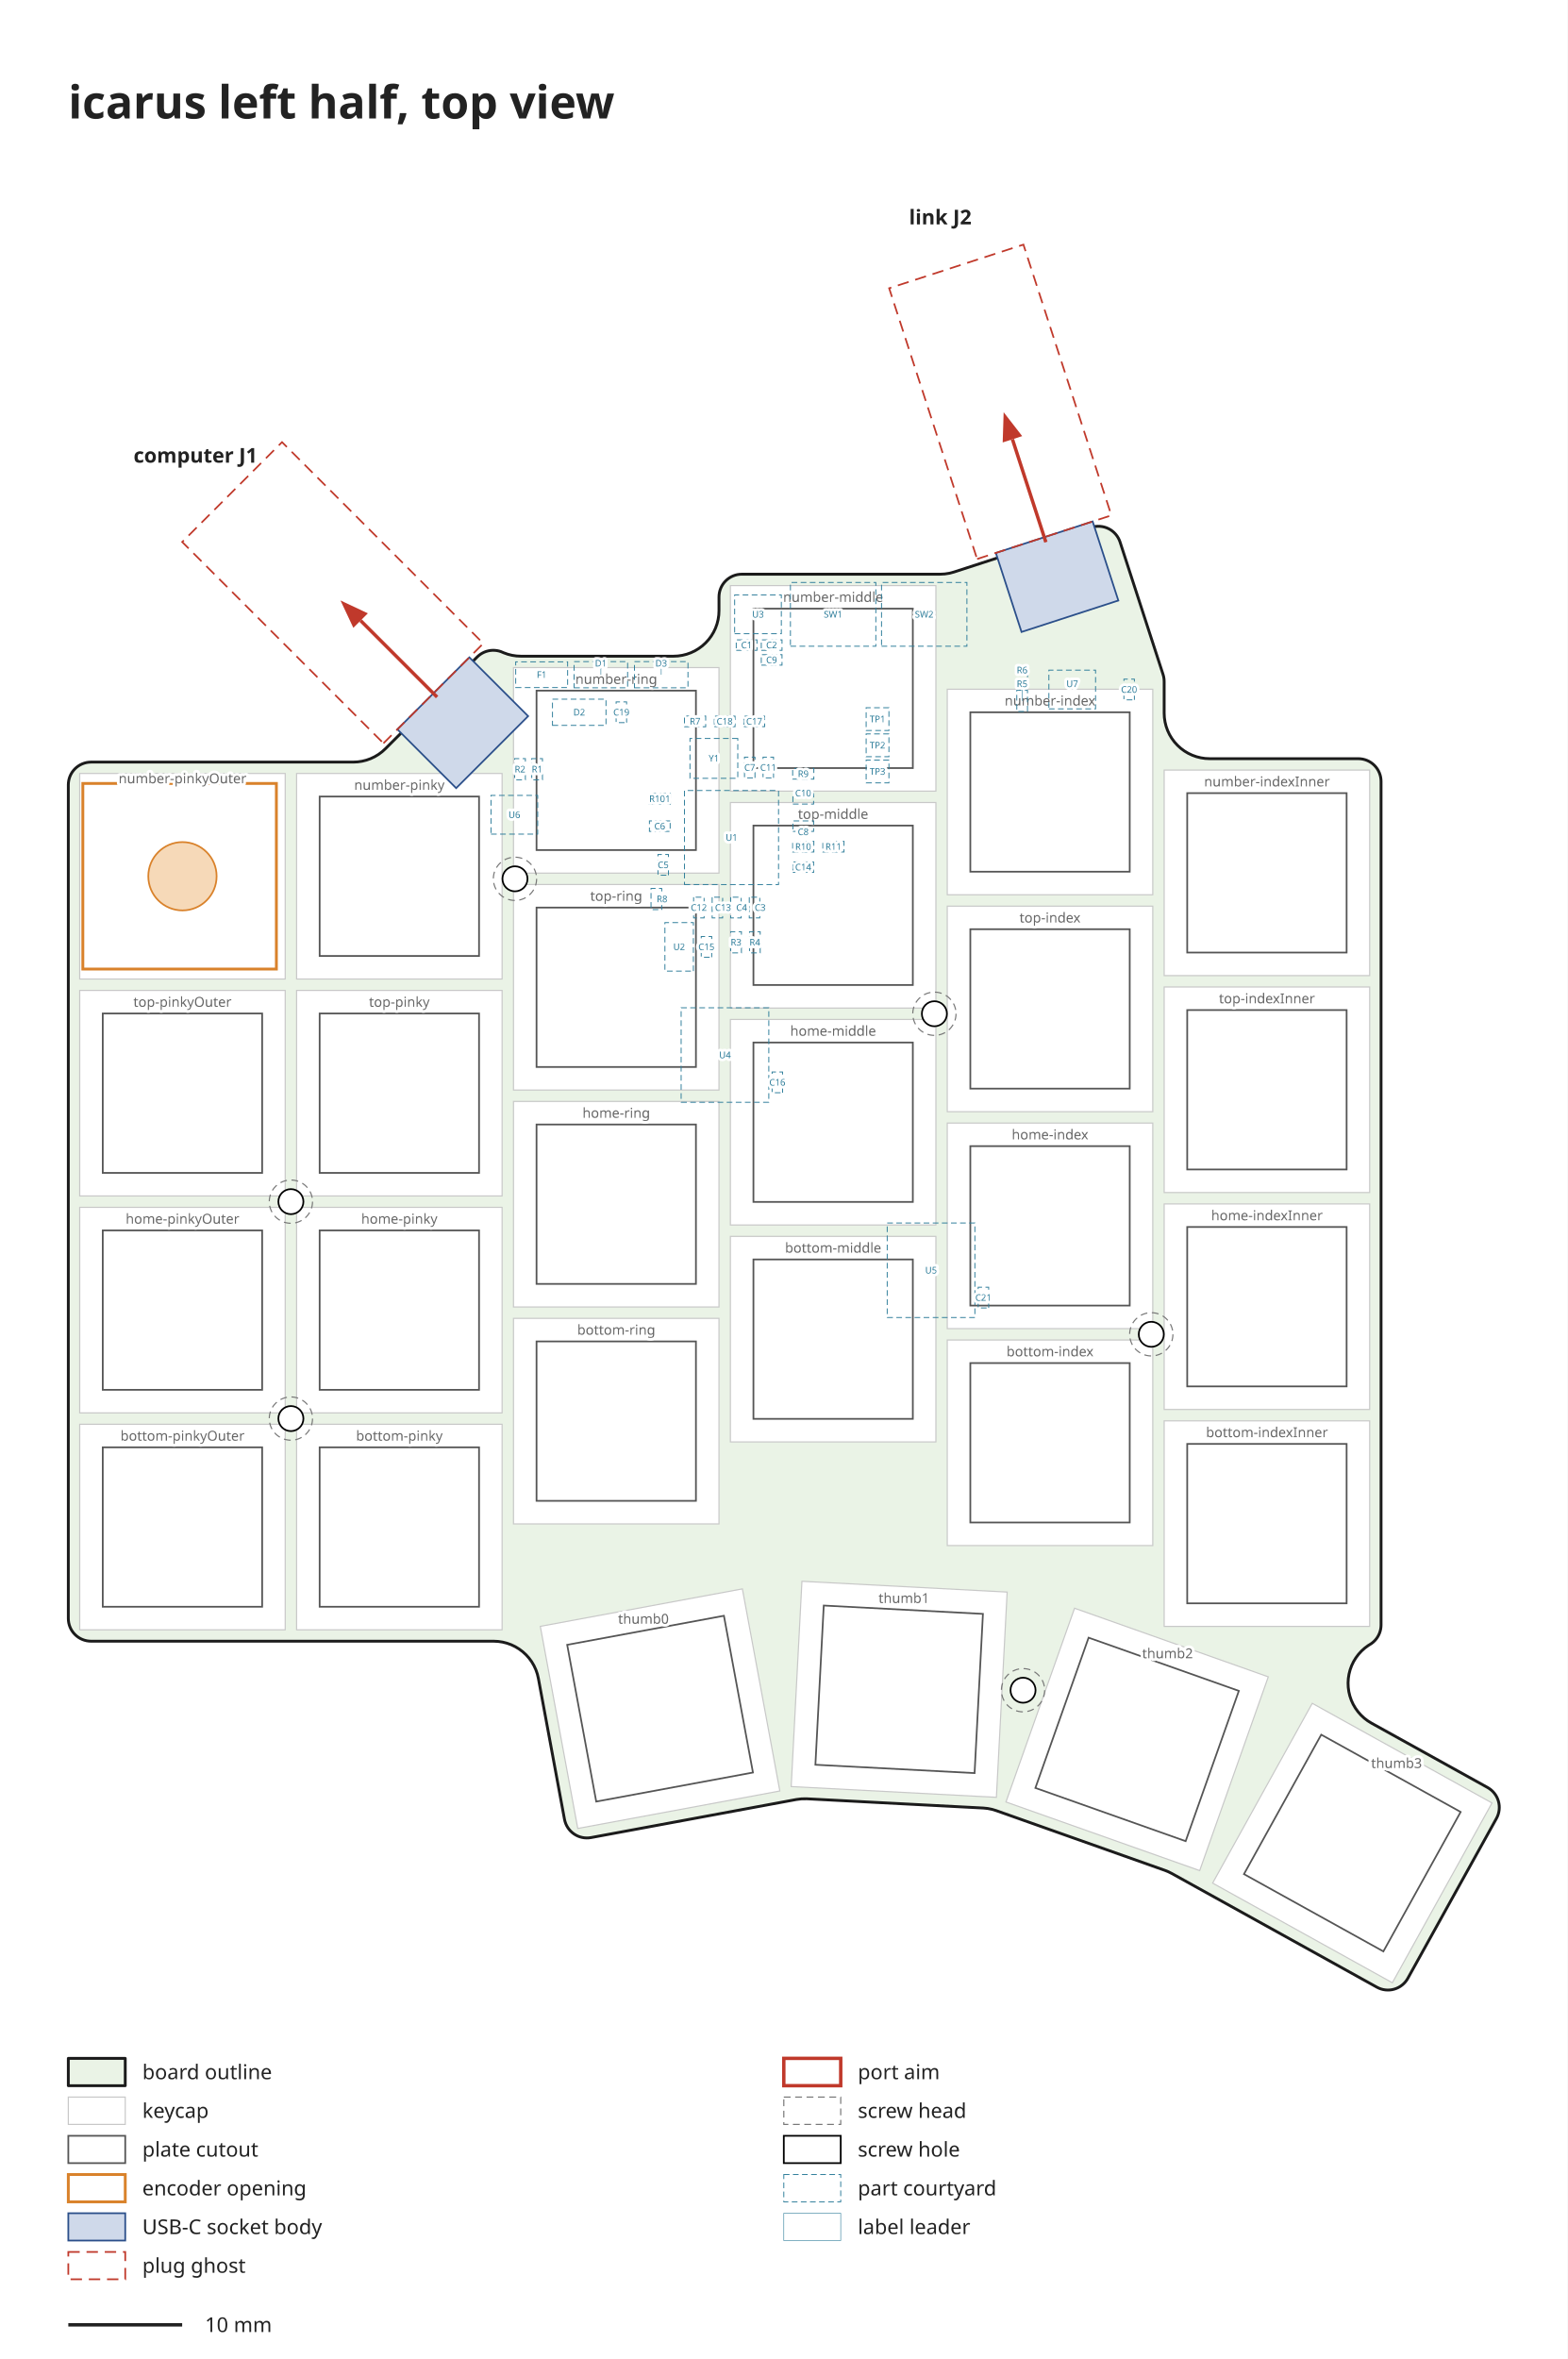
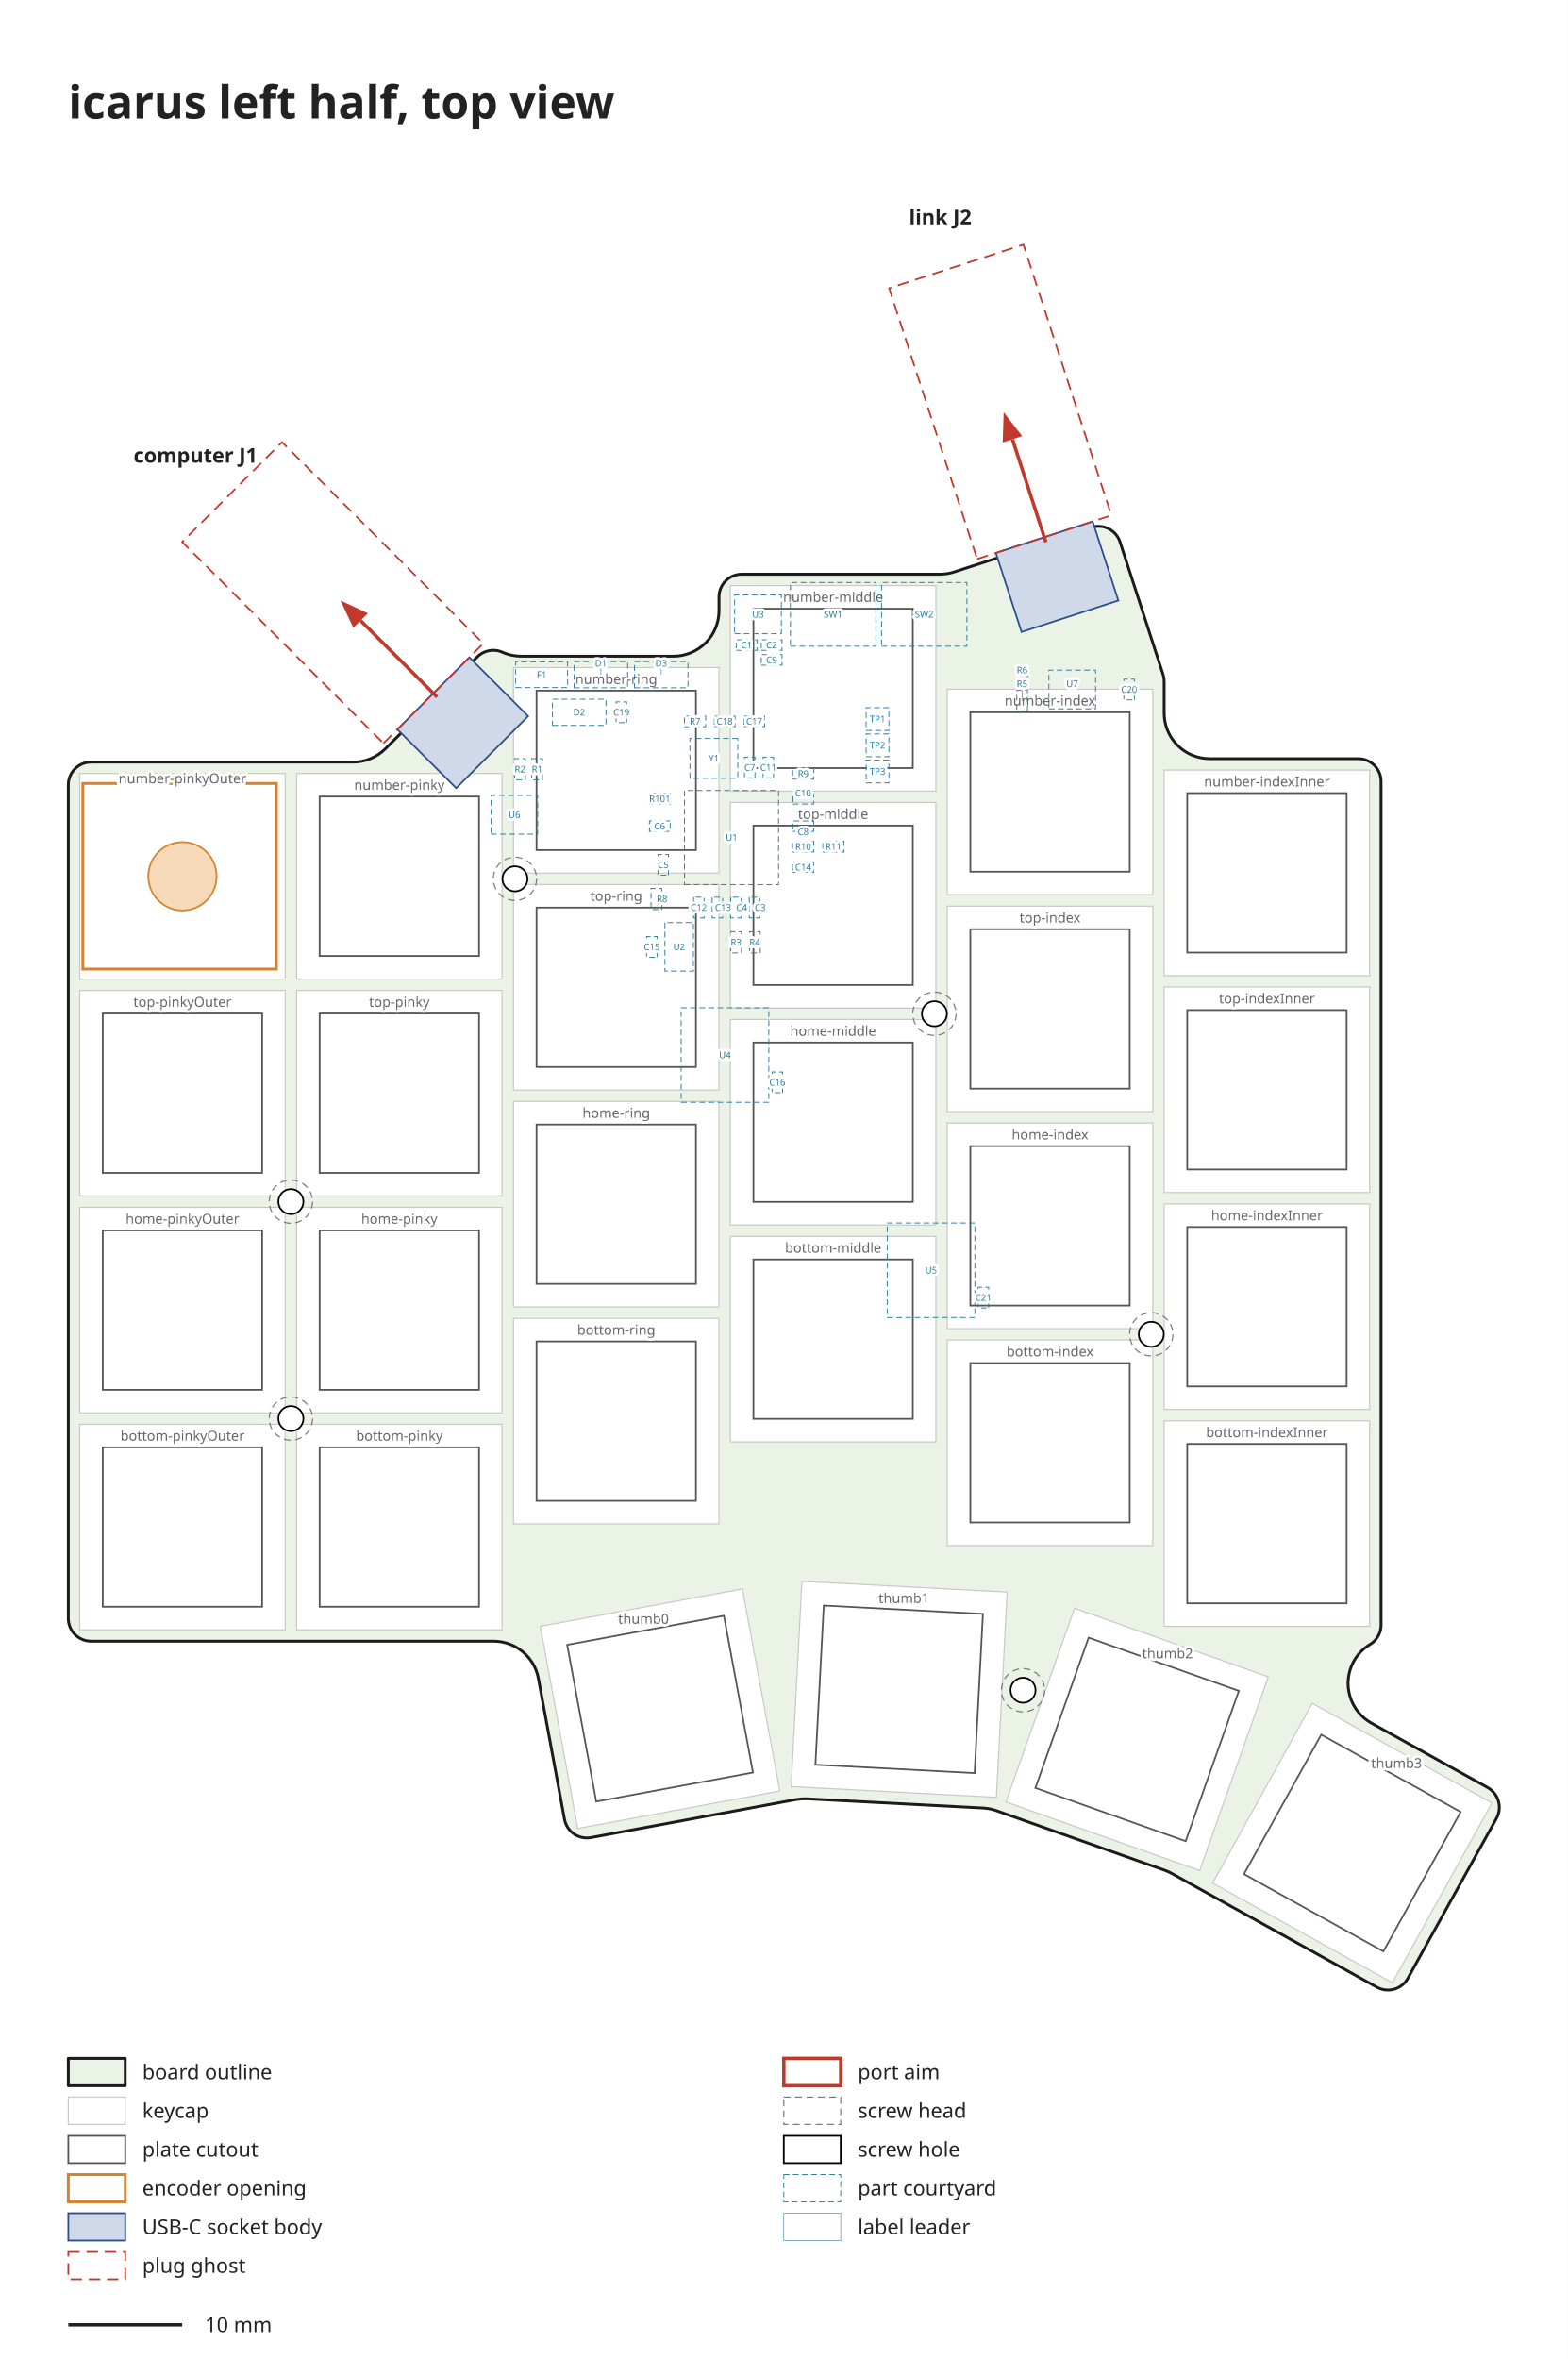
<svg xmlns="http://www.w3.org/2000/svg" width="1101.474" height="1657.277" viewBox="-73.175 -98.55 137.684 207.16">
  <style>
text {font-family:sans-serif;fill:#222}
.board {fill:#eaf3e6;stroke:#1b1b1b;stroke-width:0.25;stroke-linejoin:round}
.keycap {fill:#fff;stroke:#c8c8c8;stroke-width:0.1}
.cutout {fill:none;stroke:#555;stroke-width:0.15}
.knob {stroke:#d9822b;stroke-width:0.25}
.shaft {fill:#f6d9b8;stroke:#d9822b;stroke-width:0.15}
.hole {fill:#fff;stroke:#000;stroke-width:0.15}
.head {fill:none;stroke:#777;stroke-width:0.1;stroke-dasharray:0.6 0.4}
.socket {fill:#cfd9ea;stroke:#2b4f8a;stroke-width:0.15}
.plug {fill:none;stroke:#c0392b;stroke-width:0.15;stroke-dasharray:1 0.6}
.arrow {fill:none;stroke:#c0392b;stroke-width:0.3}
.arrowhead {fill:#c0392b;stroke:none}
.part {fill:none;stroke:#2e7d9a;stroke-width:0.08;stroke-dasharray:0.5 0.3}
.reference {fill:none;stroke:#777;stroke-width:0.15;stroke-dasharray:1.5 1}
.radius {fill:none;stroke:#bbb;stroke-width:0.15;stroke-dasharray:2 1}
.leader {fill:none;stroke:#2e7d9a;stroke-width:0.05}
.dim {fill:none;stroke:#0a7d3e;stroke-width:0.12}
.frame {fill:none;stroke:#999;stroke-width:0.15}
.layer {stroke:#333;stroke-width:0.08}
.layer-plate {fill:#dbeaf7}
.layer-pcb {fill:#e6f2e0}
.layer-part {fill:#cfd9ea}
.layer-cover {fill:#e9e0f2}
.layer-stem {fill:#f3e3c4}
+ .layer-mask {fill:#f4f4f4}
+ .layer-copper {fill:#e0a060}
+ .layer-plane {fill:#b5651d}
+ .layer-dielectric {fill:#e6f2e0}
.mark {font-size:1.2px;fill:#666;paint-order:stroke;stroke:#fff;stroke-width:0.5;stroke-linejoin:round}
.ref {font-size:0.8px;fill:#2e7d9a;paint-order:stroke;stroke:#fff;stroke-width:0.5;stroke-linejoin:round}
.label {font-size:1.8px;font-weight:bold;paint-order:stroke;stroke:#fff;stroke-width:0.5;stroke-linejoin:round}
.dim-text {font-size:1.4px;fill:#0a7d3e;paint-order:stroke;stroke:#fff;stroke-width:0.5;stroke-linejoin:round}
.note {font-size:1.8px}
.title {font-size:4px;font-weight:bold}
.legend {font-size:1.8px}
.bar {stroke:#222;stroke-width:0.3}
</style>
  <rect id="background" x="-73.175" y="-98.55" width="137.684" height="207.16" fill="#fff" />
  <text id="title" class="title" x="-67.175" y="-89.55" dy="0.35em" text-anchor="start">icarus left half, top view</text>
  <polygon id="outline" class="board" points="-65.175,-31.625 -65.371,-31.615 -65.565,-31.587 -65.756,-31.539 -65.94,-31.473 -66.118,-31.389 -66.286,-31.288 -66.444,-31.171 -66.589,-31.039 -66.721,-30.894 -66.838,-30.736 -66.939,-30.568 -67.023,-30.39 -67.089,-30.206 -67.137,-30.015 -67.165,-29.821 -67.175,-29.625 -67.175,43.575 -67.165,43.771 -67.137,43.965 -67.089,44.156 -67.023,44.34 -66.939,44.518 -66.838,44.686 -66.721,44.844 -66.589,44.989 -66.444,45.121 -66.286,45.238 -66.118,45.339 -65.94,45.423 -65.756,45.489 -65.565,45.537 -65.371,45.565 -65.175,45.575 -29.821,45.575 -29.425,45.595 -29.033,45.653 -28.649,45.751 -28.276,45.885 -27.919,46.056 -27.58,46.262 -27.263,46.5 -26.971,46.768 -26.707,47.063 -26.474,47.384 -26.274,47.726 -26.108,48.086 -25.979,48.461 -25.888,48.846 -23.595,61.218 -23.549,61.408 -23.486,61.594 -23.404,61.773 -23.305,61.942 -23.191,62.102 -23.061,62.249 -22.917,62.382 -22.761,62.501 -22.594,62.604 -22.418,62.691 -22.234,62.759 -22.044,62.809 -21.85,62.841 -21.654,62.853 -21.458,62.846 -21.264,62.82 -3.226,59.476 -2.758,59.418 -2.287,59.415 13.191,60.226 13.573,60.265 13.95,60.34 14.317,60.45 29.131,65.696 29.438,65.819 29.735,65.968 47.759,75.959 47.935,76.045 48.118,76.114 48.308,76.165 48.502,76.197 48.698,76.209 48.894,76.203 49.088,76.177 49.279,76.132 49.465,76.069 49.644,75.987 49.814,75.889 49.973,75.775 50.121,75.645 50.255,75.502 50.374,75.346 50.477,75.179 58.259,61.141 58.345,60.965 58.414,60.782 58.465,60.592 58.497,60.398 58.509,60.202 58.503,60.006 58.477,59.812 58.432,59.62 58.369,59.435 58.288,59.256 58.189,59.086 58.075,58.927 57.945,58.779 57.802,58.645 57.646,58.526 57.479,58.422 47.288,52.773 46.956,52.568 46.646,52.331 46.361,52.065 46.102,51.772 45.874,51.456 45.677,51.119 45.514,50.764 45.387,50.395 45.296,50.015 45.243,49.629 45.227,49.239 45.25,48.849 45.31,48.464 45.408,48.086 45.542,47.719 45.711,47.367 45.914,47.034 46.148,46.722 46.411,46.434 46.702,46.173 47.016,45.942 47.148,45.863 47.305,45.76 47.451,45.642 47.586,45.511 47.708,45.368 47.815,45.214 47.908,45.05 47.985,44.879 48.046,44.701 48.09,44.518 48.116,44.332 48.125,44.145 48.125,-29.925 48.115,-30.121 48.087,-30.315 48.039,-30.506 47.973,-30.69 47.889,-30.868 47.788,-31.036 47.671,-31.194 47.539,-31.339 47.394,-31.471 47.236,-31.588 47.068,-31.689 46.89,-31.773 46.706,-31.839 46.515,-31.887 46.321,-31.915 46.125,-31.925 33.075,-31.925 32.683,-31.944 32.295,-32.002 31.914,-32.097 31.544,-32.23 31.189,-32.397 30.853,-32.599 30.537,-32.833 30.247,-33.097 29.983,-33.387 29.749,-33.703 29.547,-34.039 29.38,-34.394 29.247,-34.764 29.152,-35.145 29.094,-35.533 29.075,-35.925 29.075,-38.708 29.064,-38.917 29.031,-39.124 28.977,-39.326 25.2,-50.953 25.13,-51.136 25.042,-51.312 24.938,-51.478 24.818,-51.633 24.684,-51.776 24.536,-51.905 24.376,-52.019 24.205,-52.117 24.026,-52.197 23.84,-52.259 23.649,-52.303 23.454,-52.328 23.258,-52.334 23.062,-52.321 22.869,-52.288 22.679,-52.237 10.627,-48.321 10.223,-48.212 9.81,-48.147 9.392,-48.125 -8.025,-48.125 -8.221,-48.115 -8.415,-48.087 -8.606,-48.039 -8.79,-47.973 -8.968,-47.889 -9.136,-47.788 -9.294,-47.671 -9.439,-47.539 -9.571,-47.394 -9.688,-47.236 -9.789,-47.068 -9.873,-46.89 -9.939,-46.706 -9.987,-46.515 -10.015,-46.321 -10.025,-46.125 -10.025,-44.925 -10.044,-44.533 -10.102,-44.145 -10.197,-43.764 -10.329,-43.394 -10.497,-43.039 -10.699,-42.703 -10.933,-42.387 -11.197,-42.097 -11.487,-41.833 -11.803,-41.599 -12.139,-41.397 -12.494,-41.23 -12.864,-41.097 -13.245,-41.002 -13.633,-40.944 -14.025,-40.925 -27.418,-40.925 -27.81,-40.944 -28.198,-41.002 -28.579,-41.097 -28.949,-41.23 -28.995,-41.251 -29.169,-41.324 -29.349,-41.38 -29.534,-41.418 -29.721,-41.439 -29.91,-41.442 -30.098,-41.428 -30.284,-41.395 -30.466,-41.346 -30.643,-41.279 -30.812,-41.196 -30.973,-41.098 -31.124,-40.984 -31.264,-40.857 -39.325,-32.797 -39.616,-32.533 -39.931,-32.299 -40.268,-32.097 -40.622,-31.93 -40.992,-31.797 -41.373,-31.702 -41.761,-31.644 -42.153,-31.625" />
  <polygon class="keycap" points="-66.175,-30.625 -48.125,-30.625 -48.125,-12.575 -66.175,-12.575" />
  <polygon class="keycap" points="-66.175,-11.575 -48.125,-11.575 -48.125,6.475 -66.175,6.475" />
  <polygon class="keycap" points="-66.175,7.475 -48.125,7.475 -48.125,25.525 -66.175,25.525" />
  <polygon class="keycap" points="-66.175,26.525 -48.125,26.525 -48.125,44.575 -66.175,44.575" />
  <polygon class="keycap" points="-47.125,-30.625 -29.075,-30.625 -29.075,-12.575 -47.125,-12.575" />
  <polygon class="keycap" points="-47.125,-11.575 -29.075,-11.575 -29.075,6.475 -47.125,6.475" />
  <polygon class="keycap" points="-47.125,7.475 -29.075,7.475 -29.075,25.525 -47.125,25.525" />
  <polygon class="keycap" points="-47.125,26.525 -29.075,26.525 -29.075,44.575 -47.125,44.575" />
  <polygon class="keycap" points="-28.075,-39.925 -10.025,-39.925 -10.025,-21.875 -28.075,-21.875" />
  <polygon class="keycap" points="-28.075,-20.875 -10.025,-20.875 -10.025,-2.825 -28.075,-2.825" />
  <polygon class="keycap" points="-28.075,-1.825 -10.025,-1.825 -10.025,16.225 -28.075,16.225" />
  <polygon class="keycap" points="-28.075,17.225 -10.025,17.225 -10.025,35.275 -28.075,35.275" />
  <polygon class="keycap" points="-9.025,-47.125 9.025,-47.125 9.025,-29.075 -9.025,-29.075" />
  <polygon class="keycap" points="-9.025,-28.075 9.025,-28.075 9.025,-10.025 -9.025,-10.025" />
  <polygon class="keycap" points="-9.025,-9.025 9.025,-9.025 9.025,9.025 -9.025,9.025" />
  <polygon class="keycap" points="-9.025,10.025 9.025,10.025 9.025,28.075 -9.025,28.075" />
  <polygon class="keycap" points="10.025,-38.025 28.075,-38.025 28.075,-19.975 10.025,-19.975" />
  <polygon class="keycap" points="10.025,-18.975 28.075,-18.975 28.075,-0.925 10.025,-0.925" />
  <polygon class="keycap" points="10.025,0.075 28.075,0.075 28.075,18.125 10.025,18.125" />
  <polygon class="keycap" points="10.025,19.125 28.075,19.125 28.075,37.175 10.025,37.175" />
  <polygon class="keycap" points="29.075,-30.925 47.125,-30.925 47.125,-12.875 29.075,-12.875" />
  <polygon class="keycap" points="29.075,-11.875 47.125,-11.875 47.125,6.175 29.075,6.175" />
  <polygon class="keycap" points="29.075,7.175 47.125,7.175 47.125,25.225 29.075,25.225" />
  <polygon class="keycap" points="29.075,26.225 47.125,26.225 47.125,44.275 29.075,44.275" />
  <polygon class="keycap" points="-25.719,44.271 -7.971,40.981 -4.681,58.729 -22.429,62.019" />
  <polygon class="keycap" points="-2.74,40.315 15.285,41.26 14.34,59.285 -3.685,58.34" />
  <polygon class="keycap" points="21.205,42.68 38.22,48.705 32.195,65.72 15.18,59.695" />
  <polygon class="keycap" points="42.082,51.031 57.869,59.782 49.118,75.569 33.331,66.818" />
  <polygon id="cutout-number-pinkyOuter" class="cutout knob" points="-65.9,-29.75 -48.9,-29.75 -48.9,-13.45 -65.9,-13.45" />
  <circle id="shaft" class="shaft" cx="-57.15" cy="-21.6" r="3" />
  <polygon id="cutout-top-pinkyOuter" class="cutout" points="-64.15,-9.55 -50.15,-9.55 -50.15,4.45 -64.15,4.45" />
  <polygon id="cutout-home-pinkyOuter" class="cutout" points="-64.15,9.5 -50.15,9.5 -50.15,23.5 -64.15,23.5" />
  <polygon id="cutout-bottom-pinkyOuter" class="cutout" points="-64.15,28.55 -50.15,28.55 -50.15,42.55 -64.15,42.55" />
  <polygon id="cutout-number-pinky" class="cutout" points="-45.1,-28.6 -31.1,-28.6 -31.1,-14.6 -45.1,-14.6" />
  <polygon id="cutout-top-pinky" class="cutout" points="-45.1,-9.55 -31.1,-9.55 -31.1,4.45 -45.1,4.45" />
  <polygon id="cutout-home-pinky" class="cutout" points="-45.1,9.5 -31.1,9.5 -31.1,23.5 -45.1,23.5" />
  <polygon id="cutout-bottom-pinky" class="cutout" points="-45.1,28.55 -31.1,28.55 -31.1,42.55 -45.1,42.55" />
  <polygon id="cutout-number-ring" class="cutout" points="-26.05,-37.9 -12.05,-37.9 -12.05,-23.9 -26.05,-23.9" />
  <polygon id="cutout-top-ring" class="cutout" points="-26.05,-18.85 -12.05,-18.85 -12.05,-4.85 -26.05,-4.85" />
  <polygon id="cutout-home-ring" class="cutout" points="-26.05,0.2 -12.05,0.2 -12.05,14.2 -26.05,14.2" />
  <polygon id="cutout-bottom-ring" class="cutout" points="-26.05,19.25 -12.05,19.25 -12.05,33.25 -26.05,33.25" />
  <polygon id="cutout-number-middle" class="cutout" points="-7,-45.1 7,-45.1 7,-31.1 -7,-31.1" />
  <polygon id="cutout-top-middle" class="cutout" points="-7,-26.05 7,-26.05 7,-12.05 -7,-12.05" />
  <polygon id="cutout-home-middle" class="cutout" points="-7,-7 7,-7 7,7 -7,7" />
  <polygon id="cutout-bottom-middle" class="cutout" points="-7,12.05 7,12.05 7,26.05 -7,26.05" />
  <polygon id="cutout-number-index" class="cutout" points="12.05,-36 26.05,-36 26.05,-22 12.05,-22" />
  <polygon id="cutout-top-index" class="cutout" points="12.05,-16.95 26.05,-16.95 26.05,-2.95 12.05,-2.95" />
  <polygon id="cutout-home-index" class="cutout" points="12.05,2.1 26.05,2.1 26.05,16.1 12.05,16.1" />
  <polygon id="cutout-bottom-index" class="cutout" points="12.05,21.15 26.05,21.15 26.05,35.15 12.05,35.15" />
  <polygon id="cutout-number-indexInner" class="cutout" points="31.1,-28.9 45.1,-28.9 45.1,-14.9 31.1,-14.9" />
  <polygon id="cutout-top-indexInner" class="cutout" points="31.1,-9.85 45.1,-9.85 45.1,4.15 31.1,4.15" />
  <polygon id="cutout-home-indexInner" class="cutout" points="31.1,9.2 45.1,9.2 45.1,23.2 31.1,23.2" />
  <polygon id="cutout-bottom-indexInner" class="cutout" points="31.1,28.25 45.1,28.25 45.1,42.25 31.1,42.25" />
  <polygon id="cutout-thumb0" class="cutout" points="-23.358,45.893 -9.593,43.342 -7.042,57.107 -20.807,59.658" />
  <polygon id="cutout-thumb1" class="cutout" points="-0.824,42.443 13.157,43.176 12.424,57.157 -1.557,56.424" />
  <polygon id="cutout-thumb2" class="cutout" points="22.438,45.265 35.635,49.938 30.962,63.135 17.765,58.462" />
  <polygon id="cutout-thumb3" class="cutout" points="42.871,53.784 55.116,60.571 48.329,72.816 36.084,66.029" />
  <text class="mark" x="-57.15" y="-30.188" dy="0.35em" text-anchor="middle">number-pinkyOuter</text>
  <text class="mark" x="-57.15" y="-10.562" dy="0.35em" text-anchor="middle">top-pinkyOuter</text>
  <text class="mark" x="-57.15" y="8.488" dy="0.35em" text-anchor="middle">home-pinkyOuter</text>
  <text class="mark" x="-57.15" y="27.538" dy="0.35em" text-anchor="middle">bottom-pinkyOuter</text>
  <text class="mark" x="-38.1" y="-29.613" dy="0.35em" text-anchor="middle">number-pinky</text>
  <text class="mark" x="-38.1" y="-10.562" dy="0.35em" text-anchor="middle">top-pinky</text>
  <text class="mark" x="-38.1" y="8.488" dy="0.35em" text-anchor="middle">home-pinky</text>
  <text class="mark" x="-38.1" y="27.538" dy="0.35em" text-anchor="middle">bottom-pinky</text>
  <text class="mark" x="-19.05" y="-38.913" dy="0.35em" text-anchor="middle">number-ring</text>
  <text class="mark" x="-19.05" y="-19.863" dy="0.35em" text-anchor="middle">top-ring</text>
  <text class="mark" x="-19.05" y="-0.812" dy="0.35em" text-anchor="middle">home-ring</text>
  <text class="mark" x="-19.05" y="18.238" dy="0.35em" text-anchor="middle">bottom-ring</text>
  <text class="mark" x="0" y="-46.112" dy="0.35em" text-anchor="middle">number-middle</text>
  <text class="mark" x="0" y="-27.062" dy="0.35em" text-anchor="middle">top-middle</text>
  <text class="mark" x="0" y="-8.012" dy="0.35em" text-anchor="middle">home-middle</text>
  <text class="mark" x="0" y="11.037" dy="0.35em" text-anchor="middle">bottom-middle</text>
  <text class="mark" x="19.05" y="-37.013" dy="0.35em" text-anchor="middle">number-index</text>
  <text class="mark" x="19.05" y="-17.962" dy="0.35em" text-anchor="middle">top-index</text>
  <text class="mark" x="19.05" y="1.087" dy="0.35em" text-anchor="middle">home-index</text>
  <text class="mark" x="19.05" y="20.137" dy="0.35em" text-anchor="middle">bottom-index</text>
  <text class="mark" x="38.1" y="-29.913" dy="0.35em" text-anchor="middle">number-indexInner</text>
  <text class="mark" x="38.1" y="-10.863" dy="0.35em" text-anchor="middle">top-indexInner</text>
  <text class="mark" x="38.1" y="8.188" dy="0.35em" text-anchor="middle">home-indexInner</text>
  <text class="mark" x="38.1" y="27.238" dy="0.35em" text-anchor="middle">bottom-indexInner</text>
  <text class="mark" x="-16.66" y="43.622" dy="0.35em" text-anchor="middle">thumb0</text>
  <text class="mark" x="6.219" y="41.798" dy="0.35em" text-anchor="middle">thumb1</text>
  <text class="mark" x="29.375" y="46.647" dy="0.35em" text-anchor="middle">thumb2</text>
  <text class="mark" x="49.484" y="56.292" dy="0.35em" text-anchor="middle">thumb3</text>
  <polygon id="part-U1" class="part" points="-13.055,-20.87 -4.795,-20.87 -4.795,-29.13 -13.055,-29.13" />
  <polygon id="part-Y1" class="part" points="-8.375,-33.7 -12.575,-33.7 -12.575,-30.2 -8.375,-30.2" />
  <polygon id="part-C7" class="part" points="-6.865,-30.24 -6.865,-32.06 -7.785,-32.06 -7.785,-30.24" />
  <polygon id="part-C11" class="part" points="-5.235,-30.24 -5.235,-32.06 -6.155,-32.06 -6.155,-30.24" />
  <polygon id="part-R9" class="part" points="-3.555,-30.13 -1.695,-30.13 -1.695,-31.07 -3.555,-31.07" />
  <polygon id="part-R7" class="part" points="-13.055,-34.73 -11.195,-34.73 -11.195,-35.67 -13.055,-35.67" />
  <polygon id="part-C18" class="part" points="-10.435,-34.74 -8.615,-34.74 -8.615,-35.66 -10.435,-35.66" />
  <polygon id="part-C17" class="part" points="-7.835,-34.74 -6.015,-34.74 -6.015,-35.66 -7.835,-35.66" />
  <polygon id="part-C12" class="part" points="-12.255,-19.76 -12.255,-17.94 -11.335,-17.94 -11.335,-19.76" />
  <polygon id="part-C13" class="part" points="-10.625,-19.76 -10.625,-17.94 -9.705,-17.94 -9.705,-19.76" />
  <polygon id="part-C4" class="part" points="-8.995,-19.76 -8.995,-17.94 -8.075,-17.94 -8.075,-19.76" />
  <polygon id="part-C3" class="part" points="-7.365,-19.76 -7.365,-17.94 -6.445,-17.94 -6.445,-19.76" />
  <polygon id="part-C14" class="part" points="-3.535,-21.94 -1.715,-21.94 -1.715,-22.86 -3.535,-22.86" />
  <polygon id="part-C8" class="part" points="-3.535,-25.54 -1.715,-25.54 -1.715,-26.46 -3.535,-26.46" />
  <polygon id="part-C10" class="part" points="-3.535,-27.94 -1.715,-27.94 -1.715,-28.86 -3.535,-28.86" />
  <polygon id="part-C5" class="part" points="-14.465,-21.69 -14.465,-23.51 -15.385,-23.51 -15.385,-21.69" />
  <polygon id="part-C6" class="part" points="-14.315,-26.46 -16.135,-26.46 -16.135,-25.54 -14.315,-25.54" />
  <polygon id="part-R101" class="part" points="-16.155,-27.93 -14.295,-27.93 -14.295,-28.87 -16.155,-28.87" />
-   <polygon id="part-U2" class="part" points="-12.275,-13.27 -12.275,-17.53 -14.775,-17.53 -14.775,-13.27" />
-   <polygon id="part-C15" class="part" points="-10.665,-14.49 -10.665,-16.31 -11.585,-16.31 -11.585,-14.49" />
+   <polygon id="part-U2" class="part" points="-14.775,-17.53 -14.775,-13.27 -12.275,-13.27 -12.275,-17.53" />
+   <polygon id="part-C15" class="part" points="-15.465,-14.49 -15.465,-16.31 -16.385,-16.31 -16.385,-14.49" />
  <polygon id="part-R8" class="part" points="-15.055,-18.67 -15.055,-20.53 -15.995,-20.53 -15.995,-18.67" />
  <polygon id="part-R3" class="part" points="-8.055,-14.87 -8.055,-16.73 -8.995,-16.73 -8.995,-14.87" />
  <polygon id="part-R4" class="part" points="-6.405,-14.87 -6.405,-16.73 -7.345,-16.73 -7.345,-14.87" />
  <polygon id="part-R5" class="part" points="17.07,-36.07 17.07,-37.93 16.13,-37.93 16.13,-36.07" />
  <polygon id="part-R6" class="part" points="17.07,-38.27 17.07,-40.13 16.13,-40.13 16.13,-38.27" />
  <polygon id="part-R10" class="part" points="-3.555,-23.73 -1.695,-23.73 -1.695,-24.67 -3.555,-24.67" />
  <polygon id="part-R11" class="part" points="-0.905,-23.73 0.955,-23.73 0.955,-24.67 -0.905,-24.67" />
  <polygon id="part-TP1" class="part" points="2.9,-34.4 4.9,-34.4 4.9,-36.4 2.9,-36.4" />
  <polygon id="part-TP2" class="part" points="2.9,-32.1 4.9,-32.1 4.9,-34.1 2.9,-34.1" />
  <polygon id="part-TP3" class="part" points="2.9,-29.8 4.9,-29.8 4.9,-31.8 2.9,-31.8" />
  <polygon id="part-U6" class="part" points="-30.05,-25.3 -25.95,-25.3 -25.95,-28.7 -30.05,-28.7" />
  <polygon id="part-F1" class="part" points="-27.88,-38.17 -23.32,-38.17 -23.32,-40.43 -27.88,-40.43" />
  <polygon id="part-D1" class="part" points="-22.75,-38.15 -18.05,-38.15 -18.05,-40.45 -22.75,-40.45" />
  <polygon id="part-D3" class="part" points="-17.45,-38.15 -12.75,-38.15 -12.75,-40.45 -17.45,-40.45" />
  <polygon id="part-D2" class="part" points="-24.65,-34.85 -19.95,-34.85 -19.95,-37.15 -24.65,-37.15" />
  <polygon id="part-C19" class="part" points="-18.14,-35.091 -18.14,-36.911 -19.06,-36.911 -19.06,-35.091" />
  <polygon id="part-R1" class="part" points="-25.531,-30.07 -25.531,-31.93 -26.471,-31.93 -26.471,-30.07" />
  <polygon id="part-R2" class="part" points="-27.03,-30.07 -27.03,-31.93 -27.97,-31.93 -27.97,-30.07" />
  <polygon id="part-U3" class="part" points="-8.65,-42.9 -4.55,-42.9 -4.55,-46.3 -8.65,-46.3" />
  <polygon id="part-C1" class="part" points="-8.51,-41.44 -6.69,-41.44 -6.69,-42.36 -8.51,-42.36" />
  <polygon id="part-C2" class="part" points="-6.31,-41.44 -4.49,-41.44 -4.49,-42.36 -6.31,-42.36" />
  <polygon id="part-C9" class="part" points="-6.31,-40.14 -4.49,-40.14 -4.49,-41.06 -6.31,-41.06" />
  <polygon id="part-SW1" class="part" points="-3.75,-41.8 3.75,-41.8 3.75,-47.4 -3.75,-47.4" />
  <polygon id="part-SW2" class="part" points="4.25,-41.8 11.75,-41.8 11.75,-47.4 4.25,-47.4" />
  <polygon id="part-U4" class="part" points="-13.35,-1.75 -5.65,-1.75 -5.65,-10.05 -13.35,-10.05" />
  <polygon id="part-C16" class="part" points="-4.44,-2.59 -4.44,-4.41 -5.36,-4.41 -5.36,-2.59" />
  <polygon id="part-U5" class="part" points="4.75,17.15 12.45,17.15 12.45,8.85 4.75,8.85" />
  <polygon id="part-C21" class="part" points="13.66,16.31 13.66,14.49 12.74,14.49 12.74,16.31" />
  <polygon id="part-U7" class="part" points="18.95,-36.3 23.05,-36.3 23.05,-39.7 18.95,-39.7" />
  <polygon id="part-C20" class="part" points="26.46,-37.09 26.46,-38.91 25.54,-38.91 25.54,-37.09" />
  <text class="ref" x="-8.925" y="-25" dy="0.35em" text-anchor="middle">U1</text>
  <text class="ref" x="-9.5" y="-5.9" dy="0.35em" text-anchor="middle">U4</text>
  <text class="ref" x="8.6" y="13" dy="0.35em" text-anchor="middle">U5</text>
  <text class="ref" x="0" y="-44.6" dy="0.35em" text-anchor="middle">SW1</text>
  <text class="ref" x="8" y="-44.6" dy="0.35em" text-anchor="middle">SW2</text>
  <text class="ref" x="-10.475" y="-31.95" dy="0.35em" text-anchor="middle">Y1</text>
  <text class="ref" x="21" y="-38.5" dy="0.35em" text-anchor="middle">U7</text>
  <text class="ref" x="-6.6" y="-44.6" dy="0.35em" text-anchor="middle">U3</text>
  <text class="ref" x="-28" y="-27" dy="0.35em" text-anchor="middle">U6</text>
  <line class="leader" x1="-20.4" y1="-39.3" x2="-20.4" y2="-40.3" />
  <text class="ref" x="-20.4" y="-40.3" dy="0.35em" text-anchor="middle">D1</text>
  <text class="ref" x="-22.3" y="-36" dy="0.35em" text-anchor="middle">D2</text>
  <line class="leader" x1="-15.1" y1="-39.3" x2="-15.1" y2="-40.3" />
  <text class="ref" x="-15.1" y="-40.3" dy="0.35em" text-anchor="middle">D3</text>
  <text class="ref" x="-13.525" y="-15.4" dy="0.35em" text-anchor="middle">U2</text>
  <text class="ref" x="-25.6" y="-39.3" dy="0.35em" text-anchor="middle">F1</text>
  <text class="ref" x="3.9" y="-35.4" dy="0.35em" text-anchor="middle">TP1</text>
  <text class="ref" x="3.9" y="-33.1" dy="0.35em" text-anchor="middle">TP2</text>
  <text class="ref" x="3.9" y="-30.8" dy="0.35em" text-anchor="middle">TP3</text>
  <text class="ref" x="-8.525" y="-15.8" dy="0.35em" text-anchor="middle">R3</text>
  <text class="ref" x="-15.025" y="-19.6" dy="0.35em" text-anchor="middle">R8</text>
  <text class="ref" x="-6.875" y="-15.8" dy="0.35em" text-anchor="middle">R4</text>
  <text class="ref" x="-2.625" y="-24.2" dy="0.35em" text-anchor="middle">R10</text>
  <text class="ref" x="-2.625" y="-30.6" dy="0.35em" text-anchor="middle">R9</text>
  <text class="ref" x="0.025" y="-24.2" dy="0.35em" text-anchor="middle">R11</text>
  <text class="ref" x="-26.001" y="-31" dy="0.35em" text-anchor="middle">R1</text>
  <text class="ref" x="-15.225" y="-28.4" dy="0.35em" text-anchor="middle">R101</text>
  <text class="ref" x="-27.5" y="-31" dy="0.35em" text-anchor="middle">R2</text>
  <line class="leader" x1="16.6" y1="-37" x2="16.6" y2="-38.5" />
  <text class="ref" x="16.6" y="-38.5" dy="0.35em" text-anchor="middle">R5</text>
  <text class="ref" x="16.6" y="-39.7" dy="0.35em" text-anchor="middle">R6</text>
  <text class="ref" x="-12.125" y="-35.2" dy="0.35em" text-anchor="middle">R7</text>
  <text class="ref" x="-7.6" y="-41.9" dy="0.35em" text-anchor="middle">C1</text>
  <text class="ref" x="-2.625" y="-28.9" dy="0.35em" text-anchor="middle">C10</text>
  <text class="ref" x="-11.795" y="-18.85" dy="0.35em" text-anchor="middle">C12</text>
  <text class="ref" x="-9.665" y="-18.85" dy="0.35em" text-anchor="middle">C13</text>
  <text class="ref" x="-2.625" y="-22.4" dy="0.35em" text-anchor="middle">C14</text>
  <text class="ref" x="-6.925" y="-35.2" dy="0.35em" text-anchor="middle">C17</text>
  <text class="ref" x="-9.525" y="-35.2" dy="0.35em" text-anchor="middle">C18</text>
  <text class="ref" x="-5.4" y="-41.9" dy="0.35em" text-anchor="middle">C2</text>
  <text class="ref" x="-8.035" y="-18.85" dy="0.35em" text-anchor="middle">C4</text>
  <text class="ref" x="-14.925" y="-22.6" dy="0.35em" text-anchor="middle">C5</text>
  <text class="ref" x="-15.225" y="-26" dy="0.35em" text-anchor="middle">C6</text>
  <text class="ref" x="-2.625" y="-25.5" dy="0.35em" text-anchor="middle">C8</text>
  <text class="ref" x="-5.4" y="-40.6" dy="0.35em" text-anchor="middle">C9</text>
-   <text class="ref" x="-11.125" y="-15.4" dy="0.35em" text-anchor="middle">C15</text>
+   <text class="ref" x="-15.925" y="-15.4" dy="0.35em" text-anchor="middle">C15</text>
  <text class="ref" x="13.2" y="15.4" dy="0.35em" text-anchor="middle">C21</text>
  <text class="ref" x="-6.405" y="-18.85" dy="0.35em" text-anchor="middle">C3</text>
  <text class="ref" x="-4.9" y="-3.5" dy="0.35em" text-anchor="middle">C16</text>
  <text class="ref" x="-5.695" y="-31.15" dy="0.35em" text-anchor="middle">C11</text>
  <text class="ref" x="-18.6" y="-36.001" dy="0.35em" text-anchor="middle">C19</text>
  <text class="ref" x="26" y="-38" dy="0.35em" text-anchor="middle">C20</text>
  <text class="ref" x="-7.325" y="-31.15" dy="0.35em" text-anchor="middle">C7</text>
  <polygon id="socket-host" class="socket" points="-33.11,-29.338 -26.788,-35.66 -31.95,-40.822 -38.272,-34.5" />
  <polygon id="plug-host" class="plug" points="-39.495,-33.277 -30.727,-42.045 -48.404,-59.723 -57.173,-50.955" />
  <line id="arrow-host" class="arrow" x1="-34.786" y1="-37.336" x2="-41.503" y2="-44.053" />
  <polygon class="arrowhead" points="-43.271,-45.821 -40.867,-44.69 -42.14,-43.417" />
  <polygon id="socket-link" class="socket" points="16.547,-43.052 25.05,-45.815 22.794,-52.758 14.291,-49.995" />
  <polygon id="plug-link" class="plug" points="12.646,-49.46 24.439,-53.292 16.714,-77.069 4.921,-73.237" />
  <line id="arrow-link" class="arrow" x1="18.685" y1="-50.939" x2="15.749" y2="-59.974" />
  <polygon class="arrowhead" points="14.977,-62.352 16.605,-60.252 14.893,-59.696" />
  <circle id="head-0" class="head" cx="-47.625" cy="6.975" r="1.9" />
  <circle id="hole-0" class="hole" cx="-47.625" cy="6.975" r="1.1" />
  <circle id="head-1" class="head" cx="-47.625" cy="26.025" r="1.9" />
  <circle id="hole-1" class="hole" cx="-47.625" cy="26.025" r="1.1" />
  <circle id="head-2" class="head" cx="16.68" cy="49.88" r="1.9" />
  <circle id="hole-2" class="hole" cx="16.68" cy="49.88" r="1.1" />
  <circle id="head-3" class="head" cx="8.894" cy="-9.525" r="1.9" />
  <circle id="hole-3" class="hole" cx="8.894" cy="-9.525" r="1.1" />
  <circle id="head-4" class="head" cx="27.944" cy="18.625" r="1.9" />
  <circle id="hole-4" class="hole" cx="27.944" cy="18.625" r="1.1" />
  <circle id="head-5" class="head" cx="-27.944" cy="-21.375" r="1.9" />
  <circle id="hole-5" class="hole" cx="-27.944" cy="-21.375" r="1.1" />
  <text id="label-host" class="label" x="-55.999" y="-58.549" dy="0.35em" text-anchor="middle">computer J1</text>
  <text id="label-link" class="label" x="9.414" y="-79.471" dy="0.35em" text-anchor="middle">link J2</text>
  <rect class="board" x="-67.175" y="82.209" width="5" height="2.4" />
  <text class="legend" x="-60.675" y="83.409" dy="0.35em" text-anchor="start">board outline</text>
  <rect class="keycap" x="-67.175" y="85.609" width="5" height="2.4" />
  <text class="legend" x="-60.675" y="86.809" dy="0.35em" text-anchor="start">keycap</text>
  <rect class="cutout" x="-67.175" y="89.009" width="5" height="2.4" />
  <text class="legend" x="-60.675" y="90.209" dy="0.35em" text-anchor="start">plate cutout</text>
  <rect class="cutout knob" x="-67.175" y="92.409" width="5" height="2.4" />
  <text class="legend" x="-60.675" y="93.609" dy="0.35em" text-anchor="start">encoder opening</text>
  <rect class="socket" x="-67.175" y="95.809" width="5" height="2.4" />
  <text class="legend" x="-60.675" y="97.009" dy="0.35em" text-anchor="start">USB-C socket body</text>
  <rect class="plug" x="-67.175" y="99.209" width="5" height="2.4" />
  <text class="legend" x="-60.675" y="100.409" dy="0.35em" text-anchor="start">plug ghost</text>
  <rect class="arrow" x="-4.333" y="82.209" width="5" height="2.4" />
  <text class="legend" x="2.167" y="83.409" dy="0.35em" text-anchor="start">port aim</text>
  <rect class="head" x="-4.333" y="85.609" width="5" height="2.4" />
  <text class="legend" x="2.167" y="86.809" dy="0.35em" text-anchor="start">screw head</text>
  <rect class="hole" x="-4.333" y="89.009" width="5" height="2.4" />
  <text class="legend" x="2.167" y="90.209" dy="0.35em" text-anchor="start">screw hole</text>
  <rect class="part" x="-4.333" y="92.409" width="5" height="2.4" />
  <text class="legend" x="2.167" y="93.609" dy="0.35em" text-anchor="start">part courtyard</text>
  <rect class="leader" x="-4.333" y="95.809" width="5" height="2.4" />
  <text class="legend" x="2.167" y="97.009" dy="0.35em" text-anchor="start">label leader</text>
  <line id="scale-bar" class="bar" x1="-67.175" y1="105.609" x2="-57.175" y2="105.609" />
  <text class="legend" x="-55.175" y="105.609" dy="0.35em" text-anchor="start">10 mm</text>
</svg>
